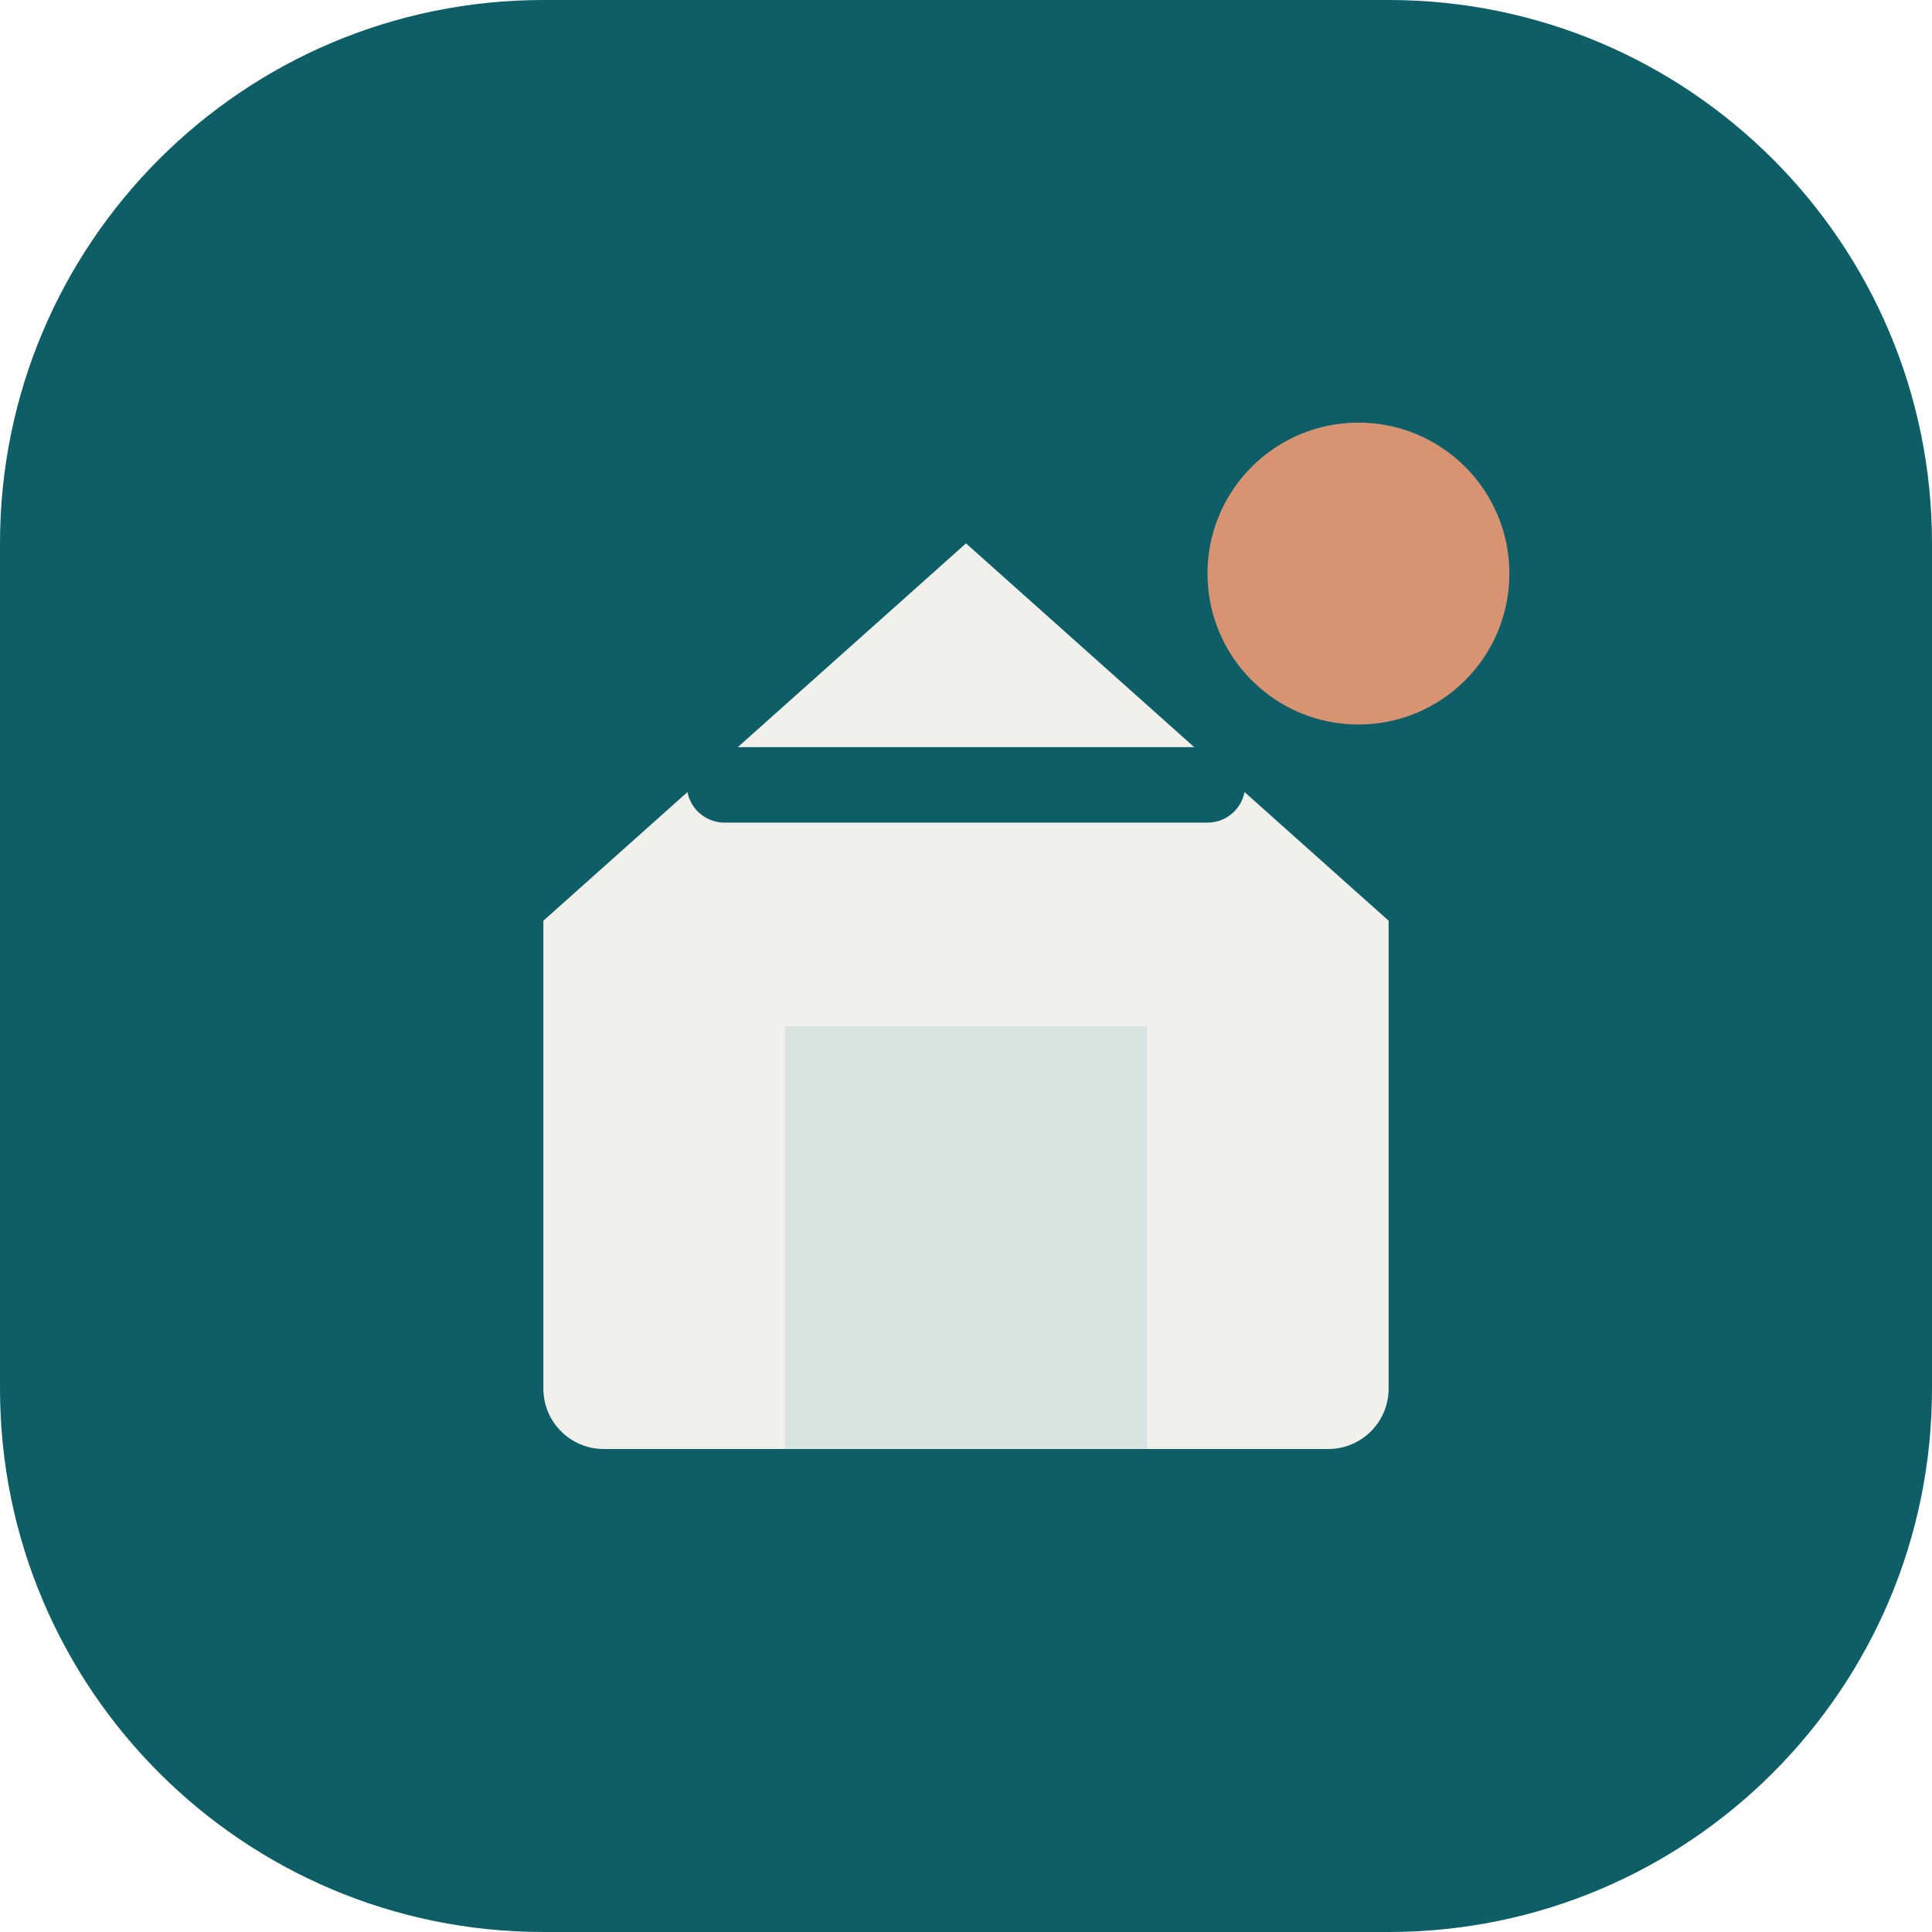
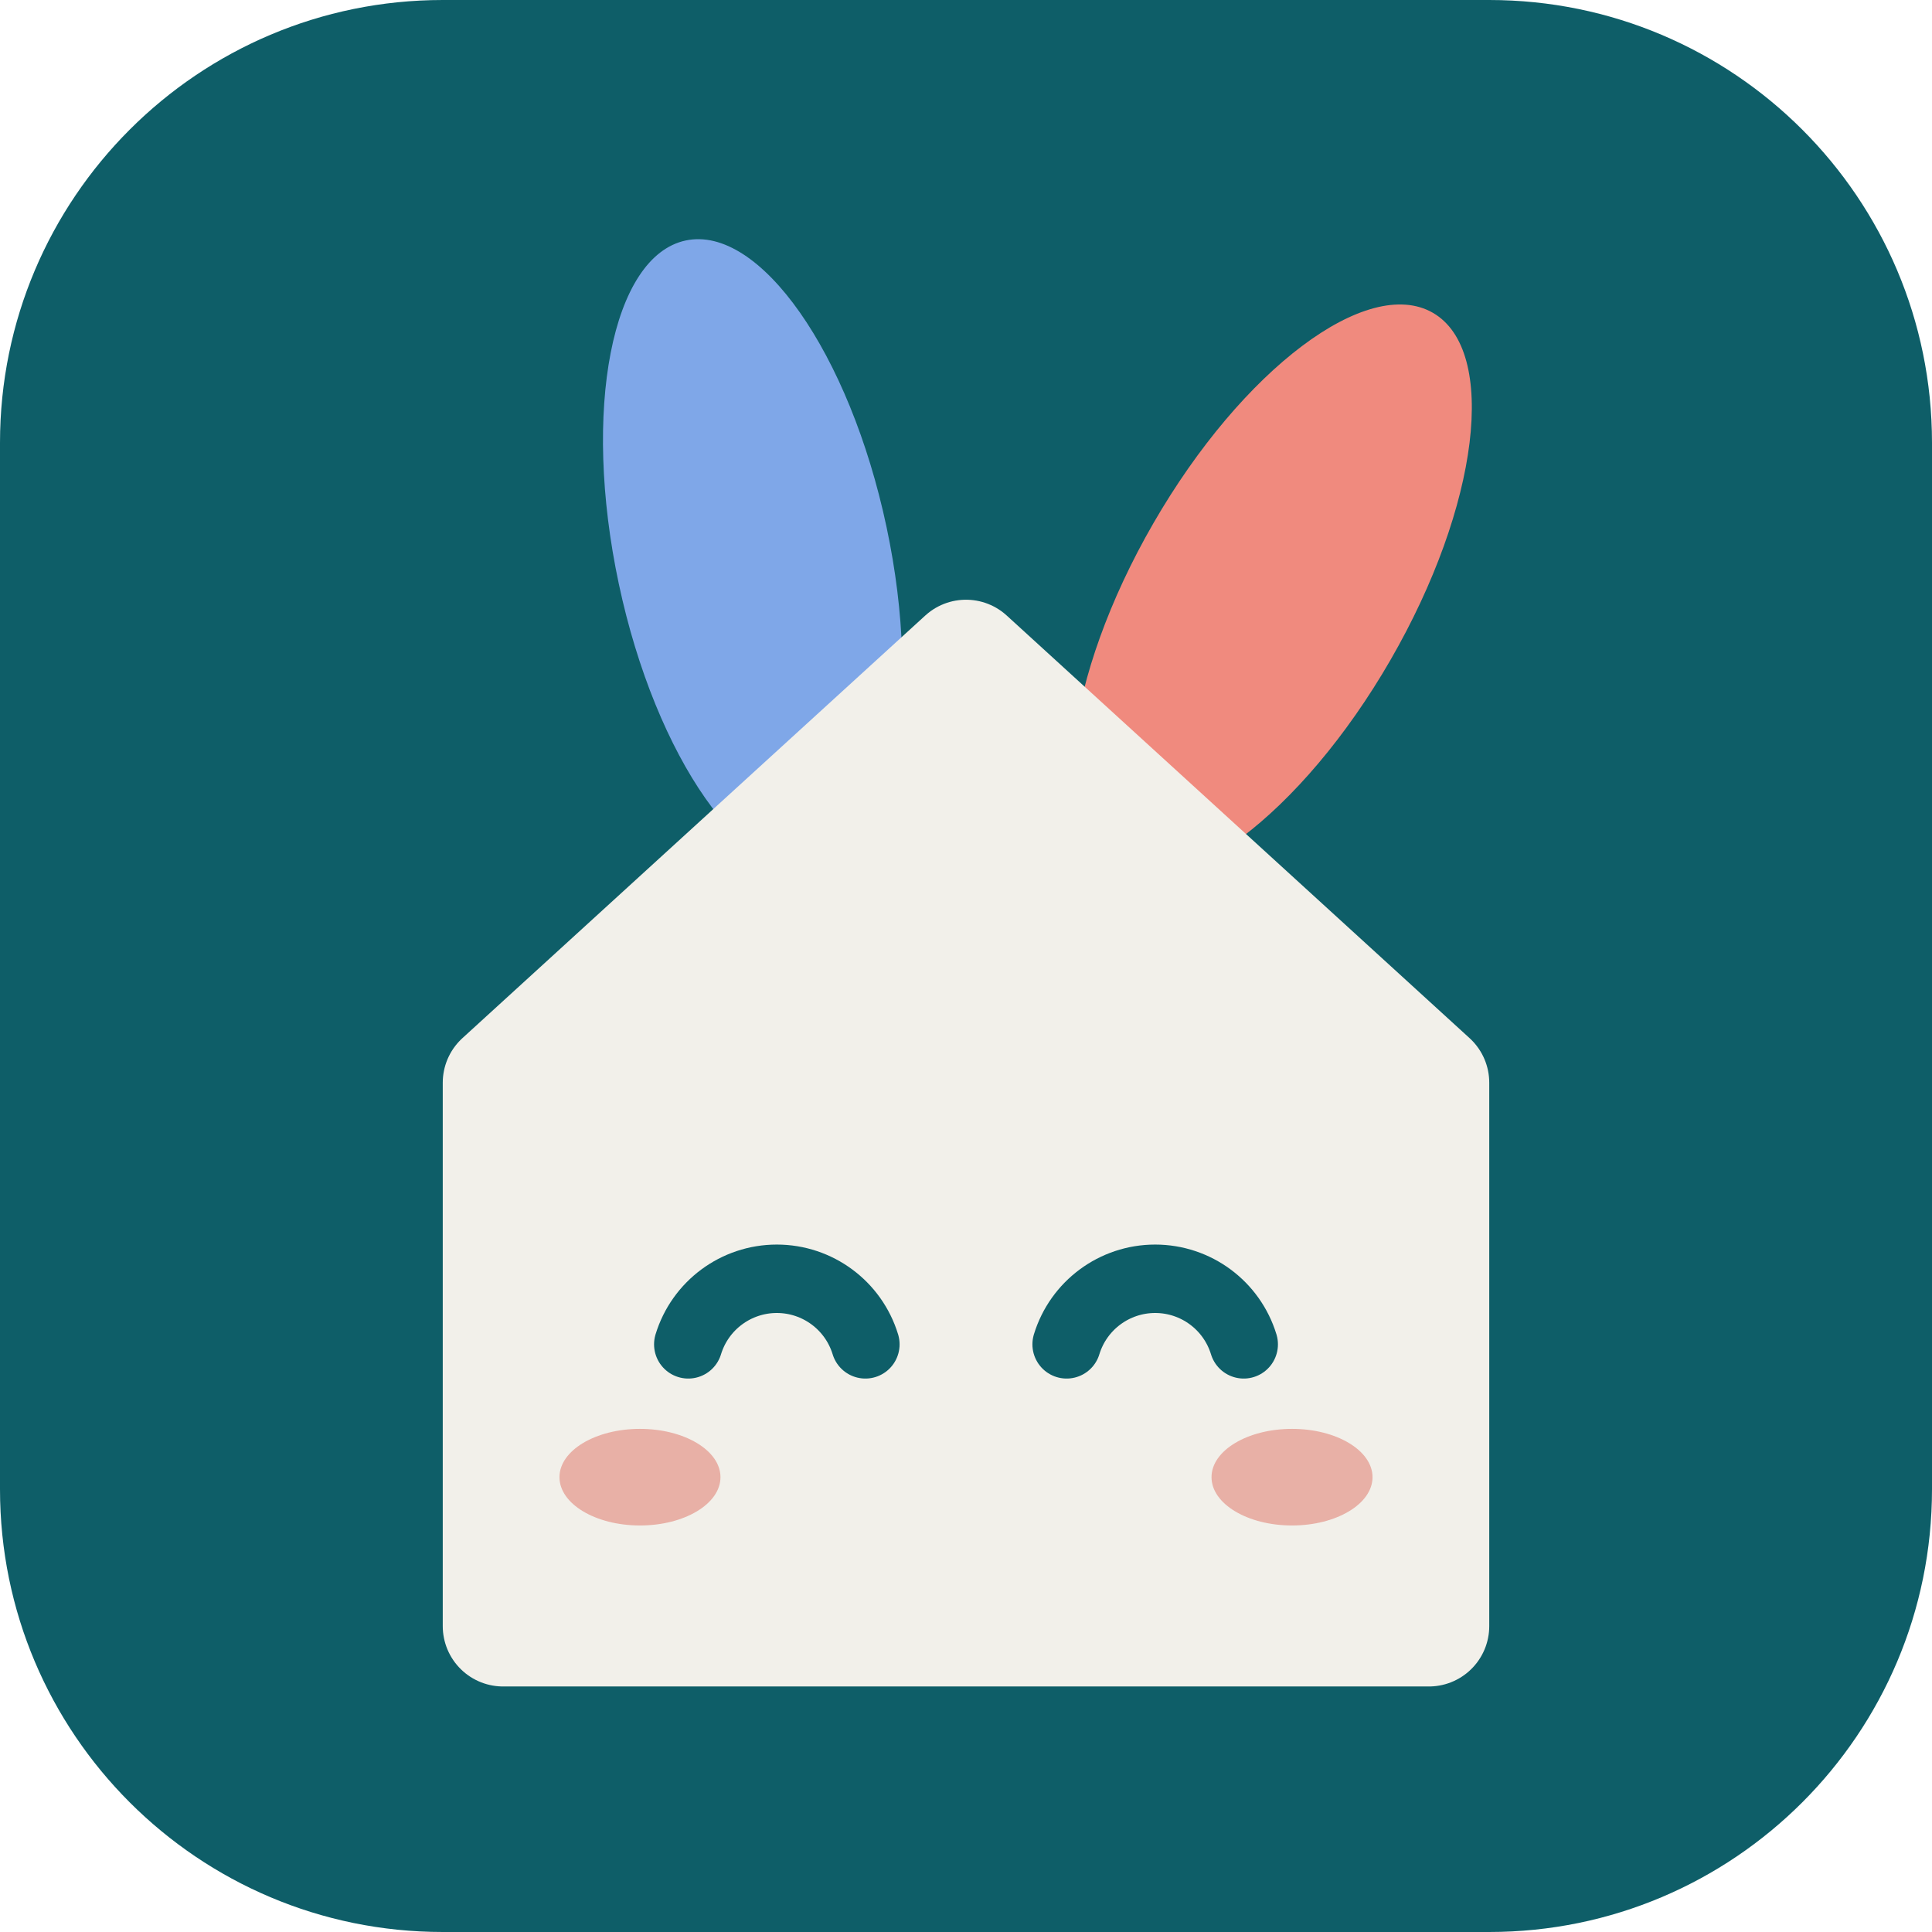
- <svg xmlns="http://www.w3.org/2000/svg" viewBox="0 0 64 64" fill="none">
-   <rect width="64" height="64" rx="18" fill="#0e5e68" />
-   <path d="M18 30.5 32 18l14 12.5V46a2 2 0 0 1-2 2H20a2 2 0 0 1-2-2V30.5Z" fill="#f2f0ea" />
-   <path d="M26 48V34h12v14" fill="#d8e4e2" />
-   <path d="M24 26h16" stroke="#0e5e68" stroke-width="2.5" stroke-linecap="round" />
-   <circle cx="45" cy="19" r="5" fill="#d89372" />
+ <svg xmlns="http://www.w3.org/2000/svg" viewBox="0 0 48 48">
+   <rect width="48" height="48" rx="11" fill="#0E5E68" />
+   <ellipse cx="18.7" cy="13.8" rx="3.4" ry="8" transform="rotate(-12 18.7 13.8)" fill="#7FA7E8" />
+   <ellipse cx="31.6" cy="14.7" rx="3.4" ry="8" transform="rotate(30 31.6 14.7)" fill="#F08A7E" />
+   <path d="M12.5 26.9 24 16.4 35.5 26.9V40.4H12.5Z" fill="#F2F0EA" stroke="#F2F0EA" stroke-width="3" stroke-linejoin="round" />
+   <path d="M17.1 33.4a2.3 2.3 0 0 1 4.4 0M26.5 33.4a2.3 2.3 0 0 1 4.4 0" fill="none" stroke="#0E5E68" stroke-width="1.7" stroke-linecap="round" />
+   <ellipse cx="15.9" cy="36.7" rx="2" ry="1.2" fill="#E6A49A" opacity=".85" />
+   <ellipse cx="32.1" cy="36.7" rx="2" ry="1.2" fill="#E6A49A" opacity=".85" />
</svg>
